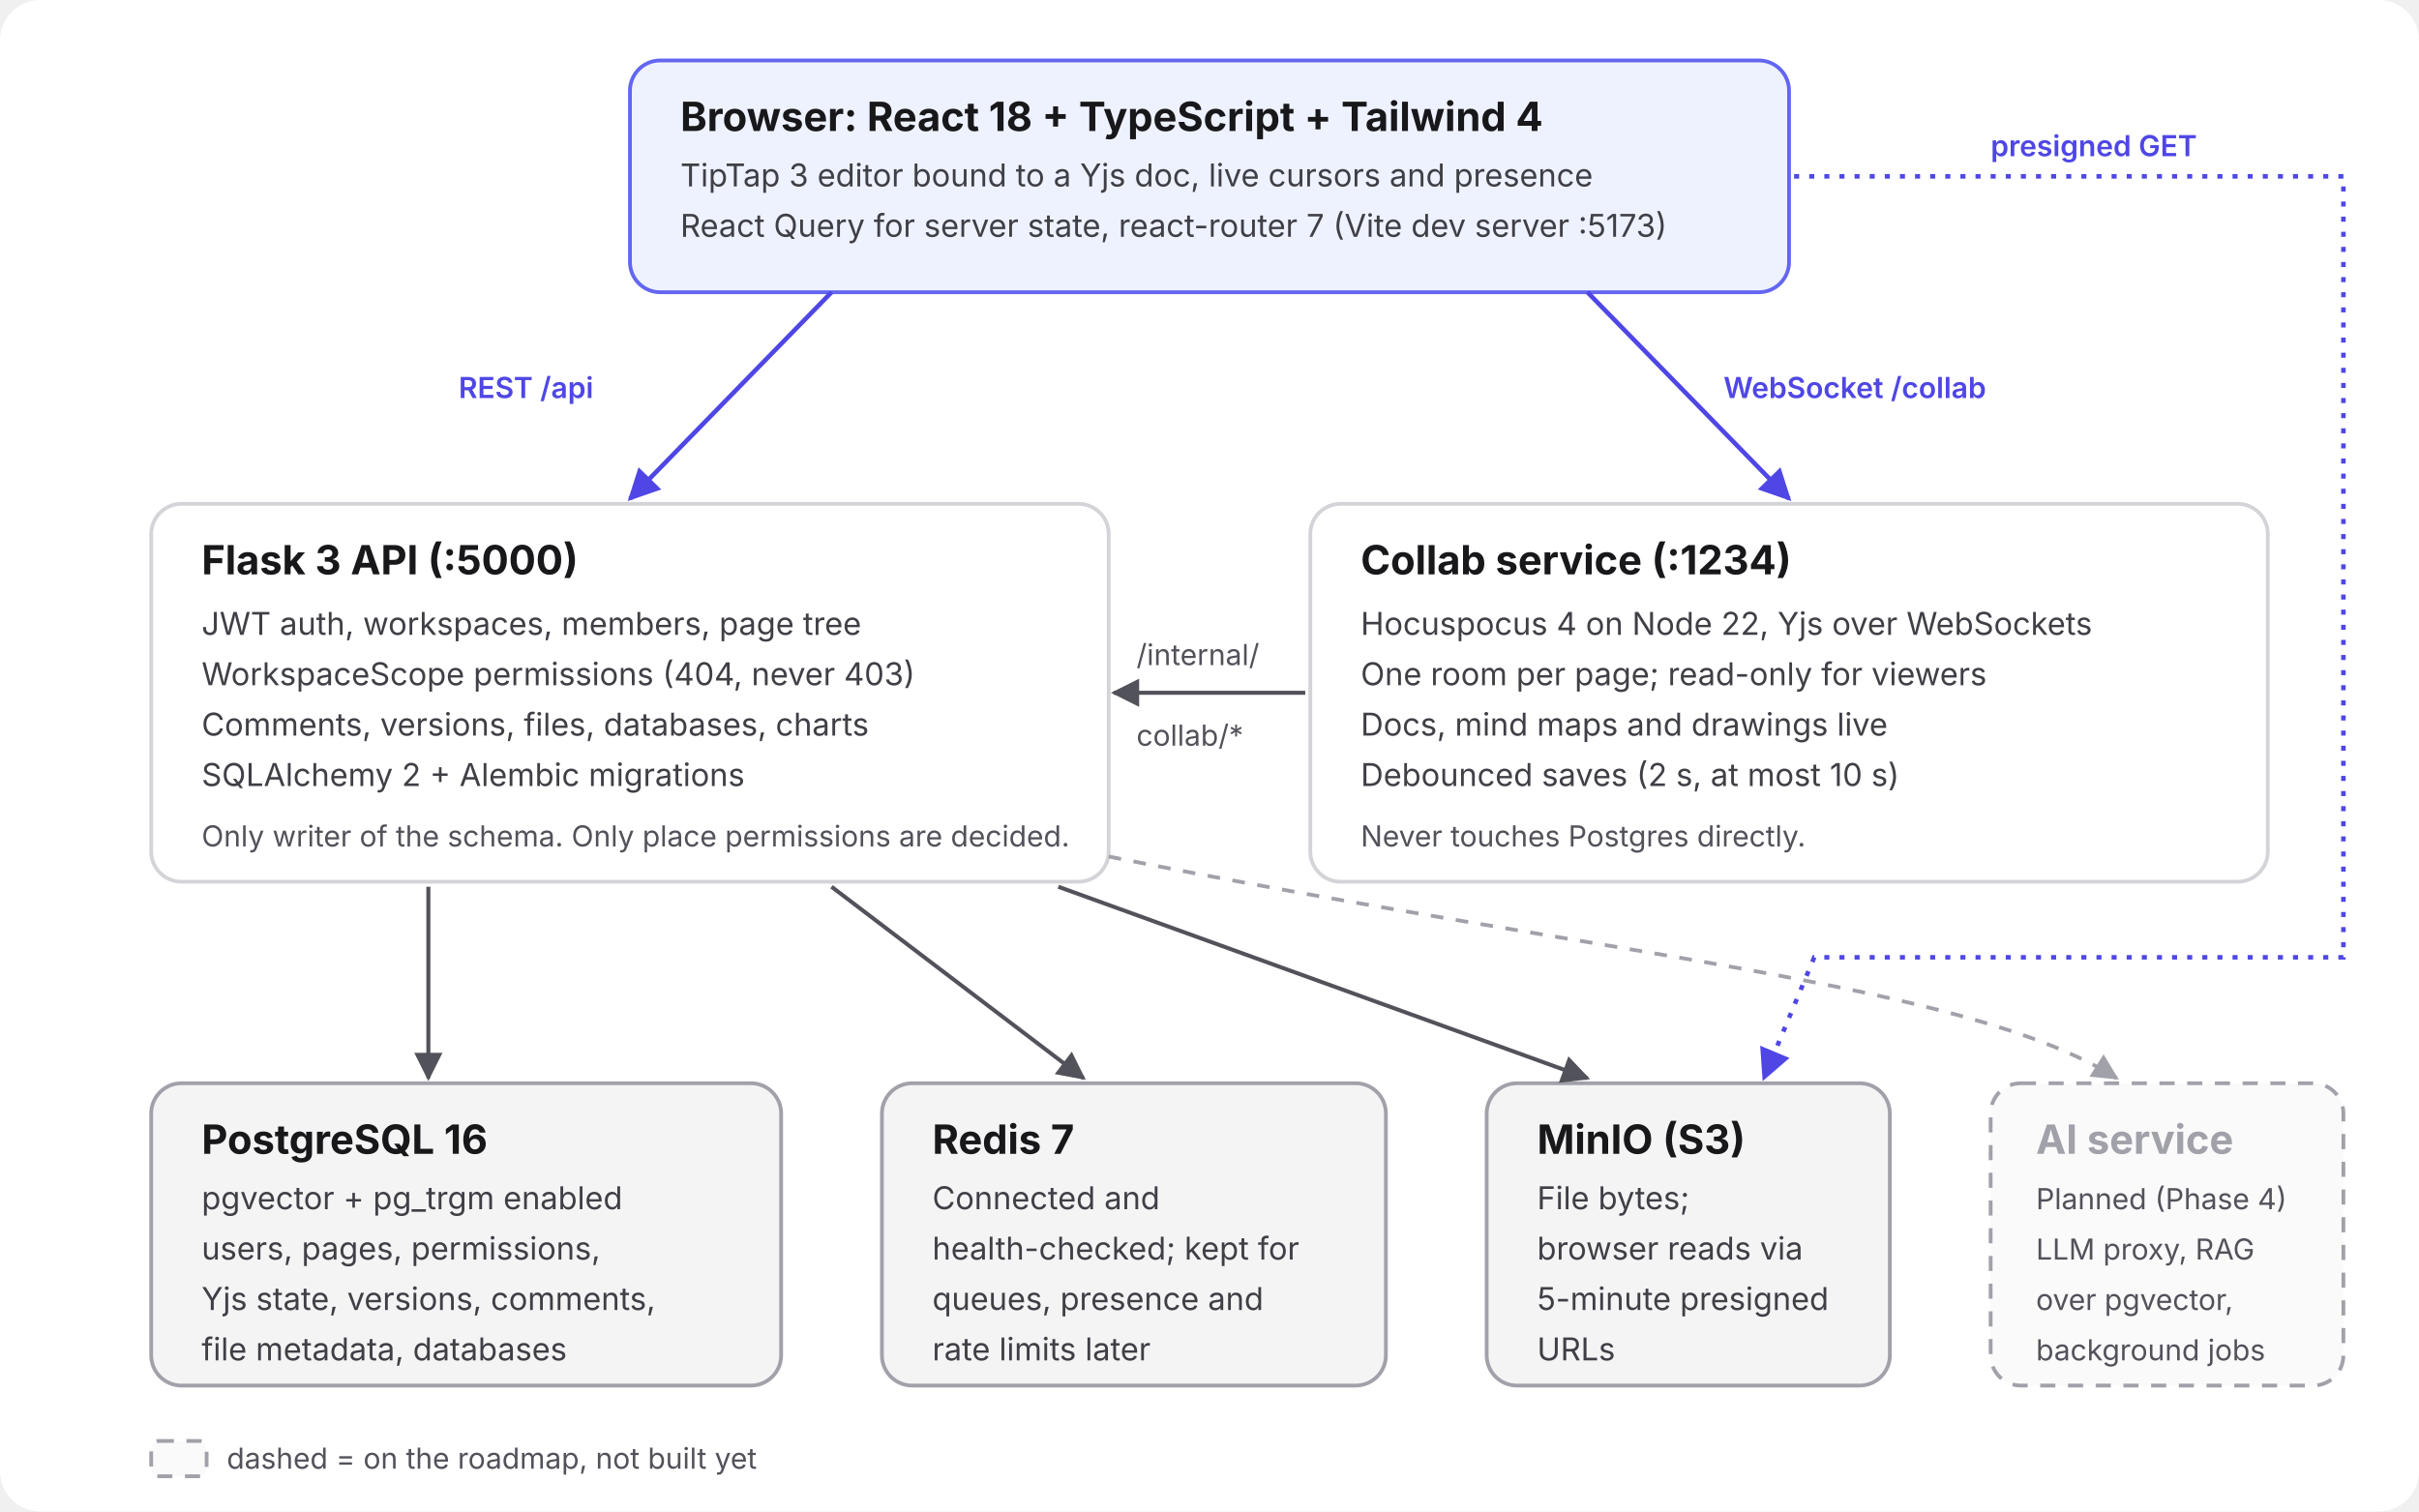
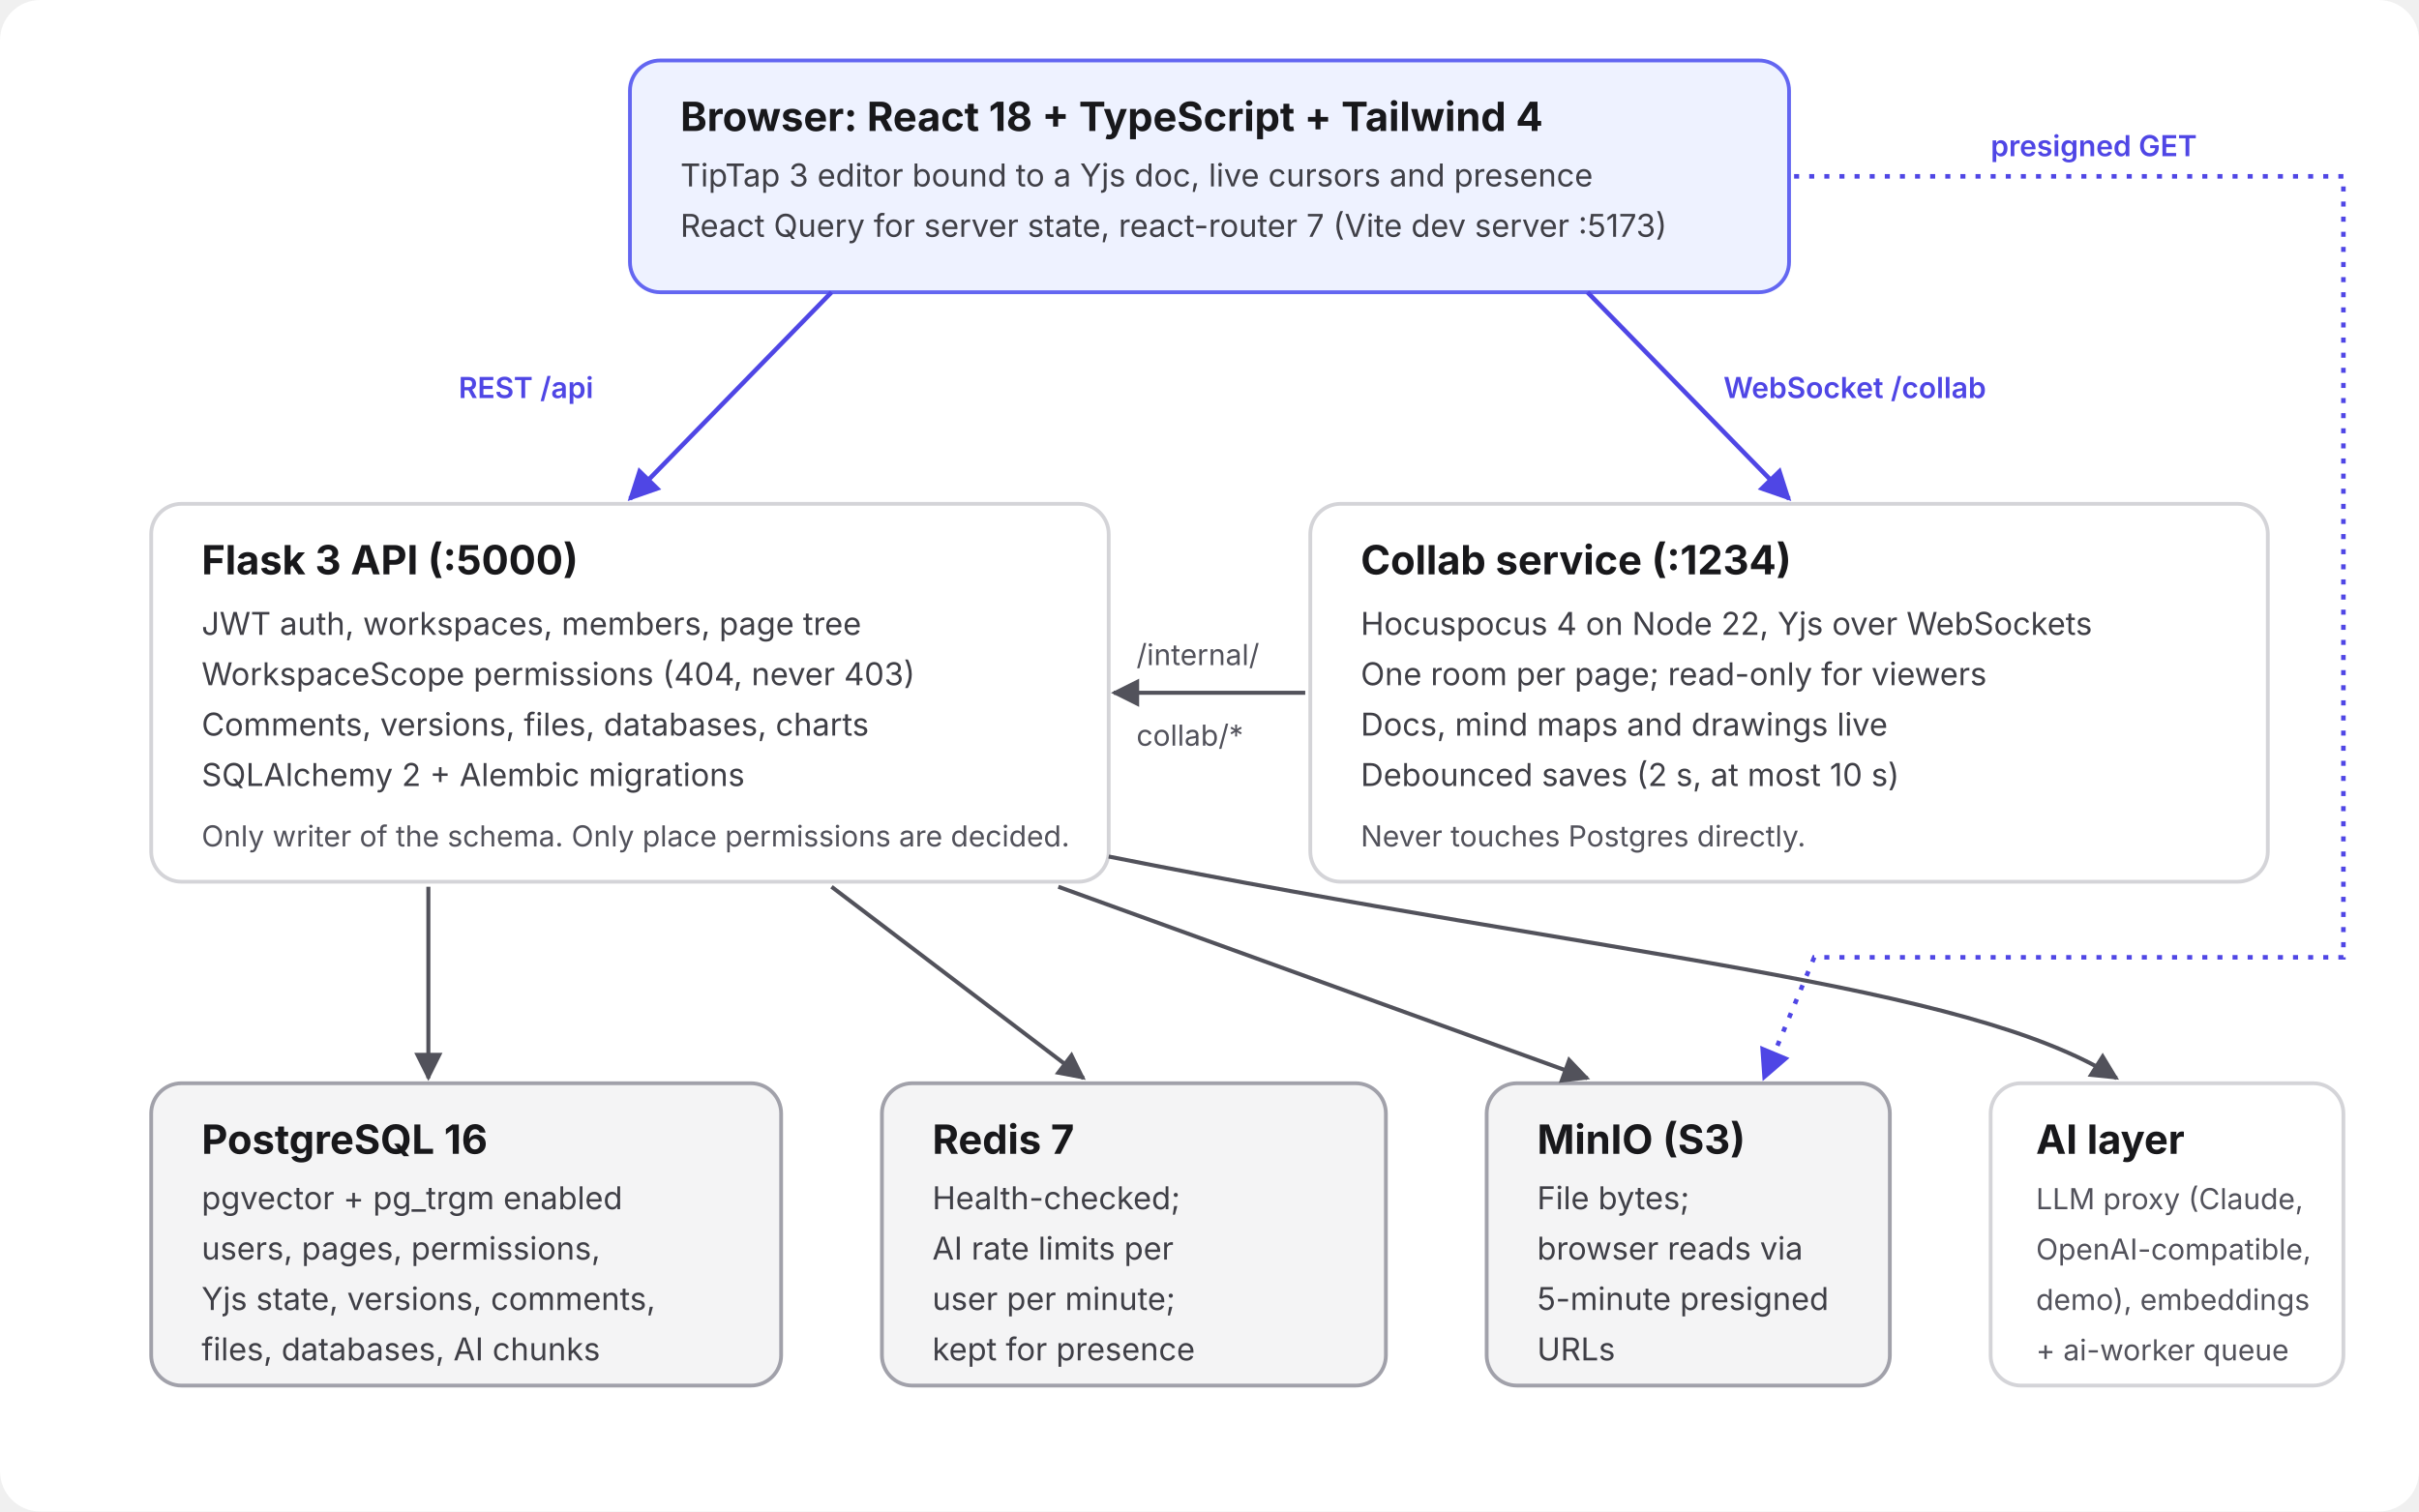
- <svg xmlns="http://www.w3.org/2000/svg" viewBox="0 0 960 600" width="960" height="600" role="img" aria-label="Ymer architecture: browser, Flask API, Hocuspocus collab service, Postgres, Redis and MinIO">
+ <svg xmlns="http://www.w3.org/2000/svg" viewBox="0 0 960 600" width="960" height="600" role="img" aria-label="Ymer architecture: browser, Flask API, Hocuspocus collab service, Postgres, Redis, MinIO and the AI layer">
  <defs>
    <marker id="arrow" viewBox="0 0 10 10" refX="9" refY="5" markerWidth="7" markerHeight="7" orient="auto-start-reverse">
      <path d="M0 0 L10 5 L0 10 z" fill="#52525b" />
    </marker>
    <marker id="arrow-brand" viewBox="0 0 10 10" refX="9" refY="5" markerWidth="7" markerHeight="7" orient="auto-start-reverse">
      <path d="M0 0 L10 5 L0 10 z" fill="#4f46e5" />
    </marker>
    <marker id="arrow-muted" viewBox="0 0 10 10" refX="9" refY="5" markerWidth="7" markerHeight="7" orient="auto-start-reverse">
      <path d="M0 0 L10 5 L0 10 z" fill="#a1a1aa" />
    </marker>
    <style>
      text { font-family: Inter, "Segoe UI", Helvetica, Arial, sans-serif; fill: #18181b; }
      .title { font-size: 16px; font-weight: 700; }
      .body { font-size: 12.5px; fill: #3f3f46; }
      .small { font-size: 11.5px; fill: #52525b; }
      .label { font-size: 11.5px; fill: #4f46e5; font-weight: 600; }
      .muted { fill: #a1a1aa; }
      .box { fill: #ffffff; stroke: #d4d4d8; stroke-width: 1.5; }
      .brand { fill: #eef2ff; stroke: #6366f1; stroke-width: 1.5; }
      .store { fill: #f4f4f5; stroke: #a1a1aa; stroke-width: 1.5; }
      .planned { fill: #fafafa; stroke: #a1a1aa; stroke-width: 1.5; stroke-dasharray: 6 5; }
      .line { stroke: #52525b; stroke-width: 1.6; fill: none; }
      .line-brand { stroke: #4f46e5; stroke-width: 1.8; fill: none; }
      .line-muted { stroke: #a1a1aa; stroke-width: 1.5; fill: none; stroke-dasharray: 5 5; }
    </style>
  </defs>
  <rect width="960" height="600" rx="16" fill="#ffffff" />
  <rect class="brand" x="250" y="24" width="460" height="92" rx="12" />
  <text class="title" x="270" y="52">Browser: React 18 + TypeScript + Tailwind 4</text>
  <text class="body" x="270" y="74">TipTap 3 editor bound to a Yjs doc, live cursors and presence</text>
  <text class="body" x="270" y="94">React Query for server state, react-router 7 (Vite dev server :5173)</text>
  <rect class="box" x="60" y="200" width="380" height="150" rx="12" />
  <text class="title" x="80" y="228">Flask 3 API  (:5000)</text>
  <text class="body" x="80" y="252">JWT auth, workspaces, members, page tree</text>
  <text class="body" x="80" y="272">WorkspaceScope permissions (404, never 403)</text>
  <text class="body" x="80" y="292">Comments, versions, files, databases, charts</text>
  <text class="body" x="80" y="312">SQLAlchemy 2 + Alembic migrations</text>
  <text class="small" x="80" y="336">Only writer of the schema. Only place permissions are decided.</text>
  <rect class="box" x="520" y="200" width="380" height="150" rx="12" />
  <text class="title" x="540" y="228">Collab service  (:1234)</text>
  <text class="body" x="540" y="252">Hocuspocus 4 on Node 22, Yjs over WebSockets</text>
  <text class="body" x="540" y="272">One room per page; read-only for viewers</text>
  <text class="body" x="540" y="292">Docs, mind maps and drawings live</text>
  <text class="body" x="540" y="312">Debounced saves (2 s, at most 10 s)</text>
  <text class="small" x="540" y="336">Never touches Postgres directly.</text>
  <path class="line-brand" d="M330 116 L250 198" marker-end="url(#arrow-brand)" />
  <text class="label" x="182" y="158">REST  /api</text>
  <path class="line-brand" d="M630 116 L710 198" marker-end="url(#arrow-brand)" />
  <text class="label" x="684" y="158">WebSocket  /collab</text>
  <path class="line" d="M518 275 L442 275" marker-end="url(#arrow)" />
  <text class="small" x="451" y="264">/internal/</text>
  <text class="small" x="451" y="296">collab/*</text>
  <rect class="store" x="60" y="430" width="250" height="120" rx="12" />
  <text class="title" x="80" y="458">PostgreSQL 16</text>
  <text class="body" x="80" y="480">pgvector + pg_trgm enabled</text>
  <text class="body" x="80" y="500">users, pages, permissions,</text>
  <text class="body" x="80" y="520">Yjs state, versions, comments,</text>
-   <text class="body" x="80" y="540">file metadata, databases</text>
+   <text class="body" x="80" y="540">files, databases, AI chunks</text>
  <rect class="store" x="350" y="430" width="200" height="120" rx="12" />
  <text class="title" x="370" y="458">Redis 7</text>
-   <text class="body" x="370" y="480">Connected and</text>
-   <text class="body" x="370" y="500">health-checked; kept for</text>
-   <text class="body" x="370" y="520">queues, presence and</text>
-   <text class="body" x="370" y="540">rate limits later</text>
+   <text class="body" x="370" y="480">Health-checked;</text>
+   <text class="body" x="370" y="500">AI rate limits per</text>
+   <text class="body" x="370" y="520">user per minute;</text>
+   <text class="body" x="370" y="540">kept for presence</text>
  <rect class="store" x="590" y="430" width="160" height="120" rx="12" />
  <text class="title" x="610" y="458">MinIO (S3)</text>
  <text class="body" x="610" y="480">File bytes;</text>
  <text class="body" x="610" y="500">browser reads via</text>
  <text class="body" x="610" y="520">5-minute presigned</text>
  <text class="body" x="610" y="540">URLs</text>
-   <rect class="planned" x="790" y="430" width="140" height="120" rx="12" />
-   <text class="title muted" x="808" y="458">AI service</text>
-   <text class="small" x="808" y="480">Planned (Phase 4)</text>
-   <text class="small" x="808" y="500">LLM proxy, RAG</text>
-   <text class="small" x="808" y="520">over pgvector,</text>
-   <text class="small" x="808" y="540">background jobs</text>
+   <rect class="box" x="790" y="430" width="140" height="120" rx="12" />
+   <text class="title" x="808" y="458">AI layer</text>
+   <text class="small" x="808" y="480">LLM proxy (Claude,</text>
+   <text class="small" x="808" y="500">OpenAI-compatible,</text>
+   <text class="small" x="808" y="520">demo), embeddings</text>
+   <text class="small" x="808" y="540">+ ai-worker queue</text>
  <path class="line" d="M170 352 L170 428" marker-end="url(#arrow)" />
  <path class="line" d="M330 352 L430 428" marker-end="url(#arrow)" />
  <path class="line" d="M420 352 L630 428" marker-end="url(#arrow)" />
-   <path class="line-muted" d="M440 340 C640 380 780 390 840 428" marker-end="url(#arrow-muted)" />
+   <path class="line" d="M440 340 C640 380 780 390 840 428" marker-end="url(#arrow)" />
  <path class="line-brand" d="M712 70 L930 70 L930 380 L720 380 L700 428" marker-end="url(#arrow-brand)" stroke-dasharray="2 4" />
  <text class="label" x="790" y="62">presigned GET</text>
-   <rect class="planned" x="60" y="572" width="22" height="14" rx="3" />
-   <text class="small" x="90" y="583">dashed = on the roadmap, not built yet</text>
</svg>
